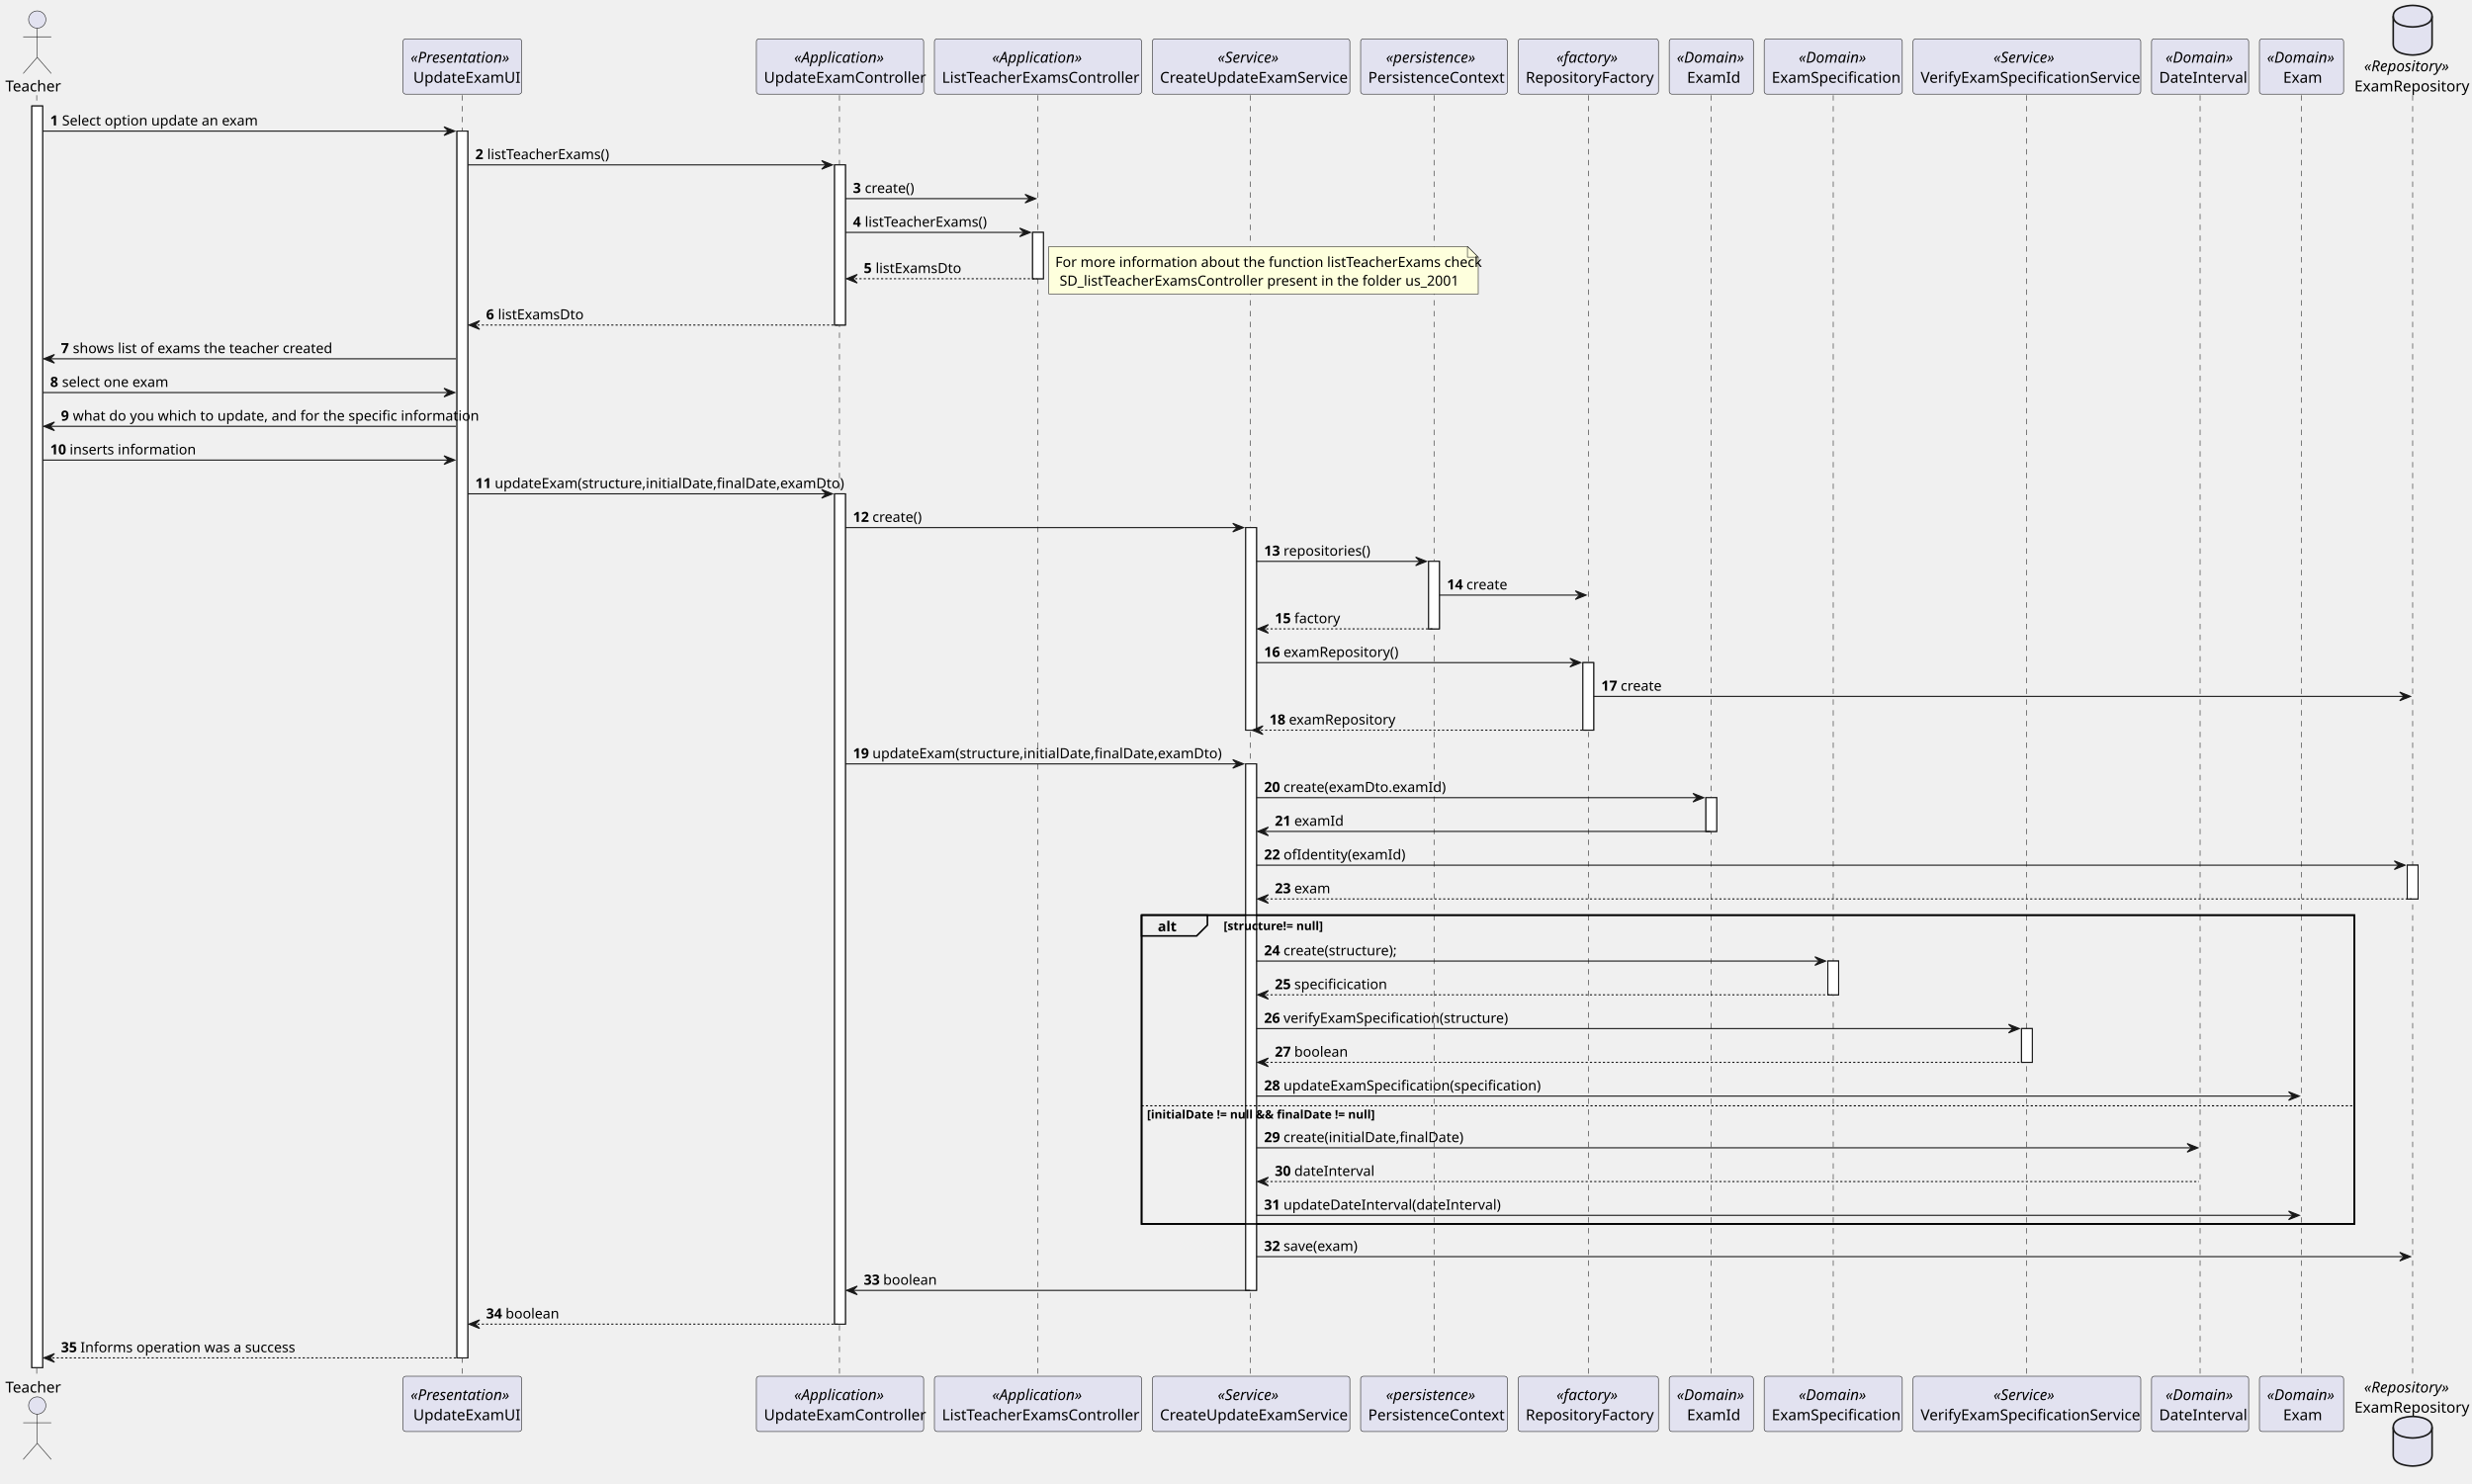
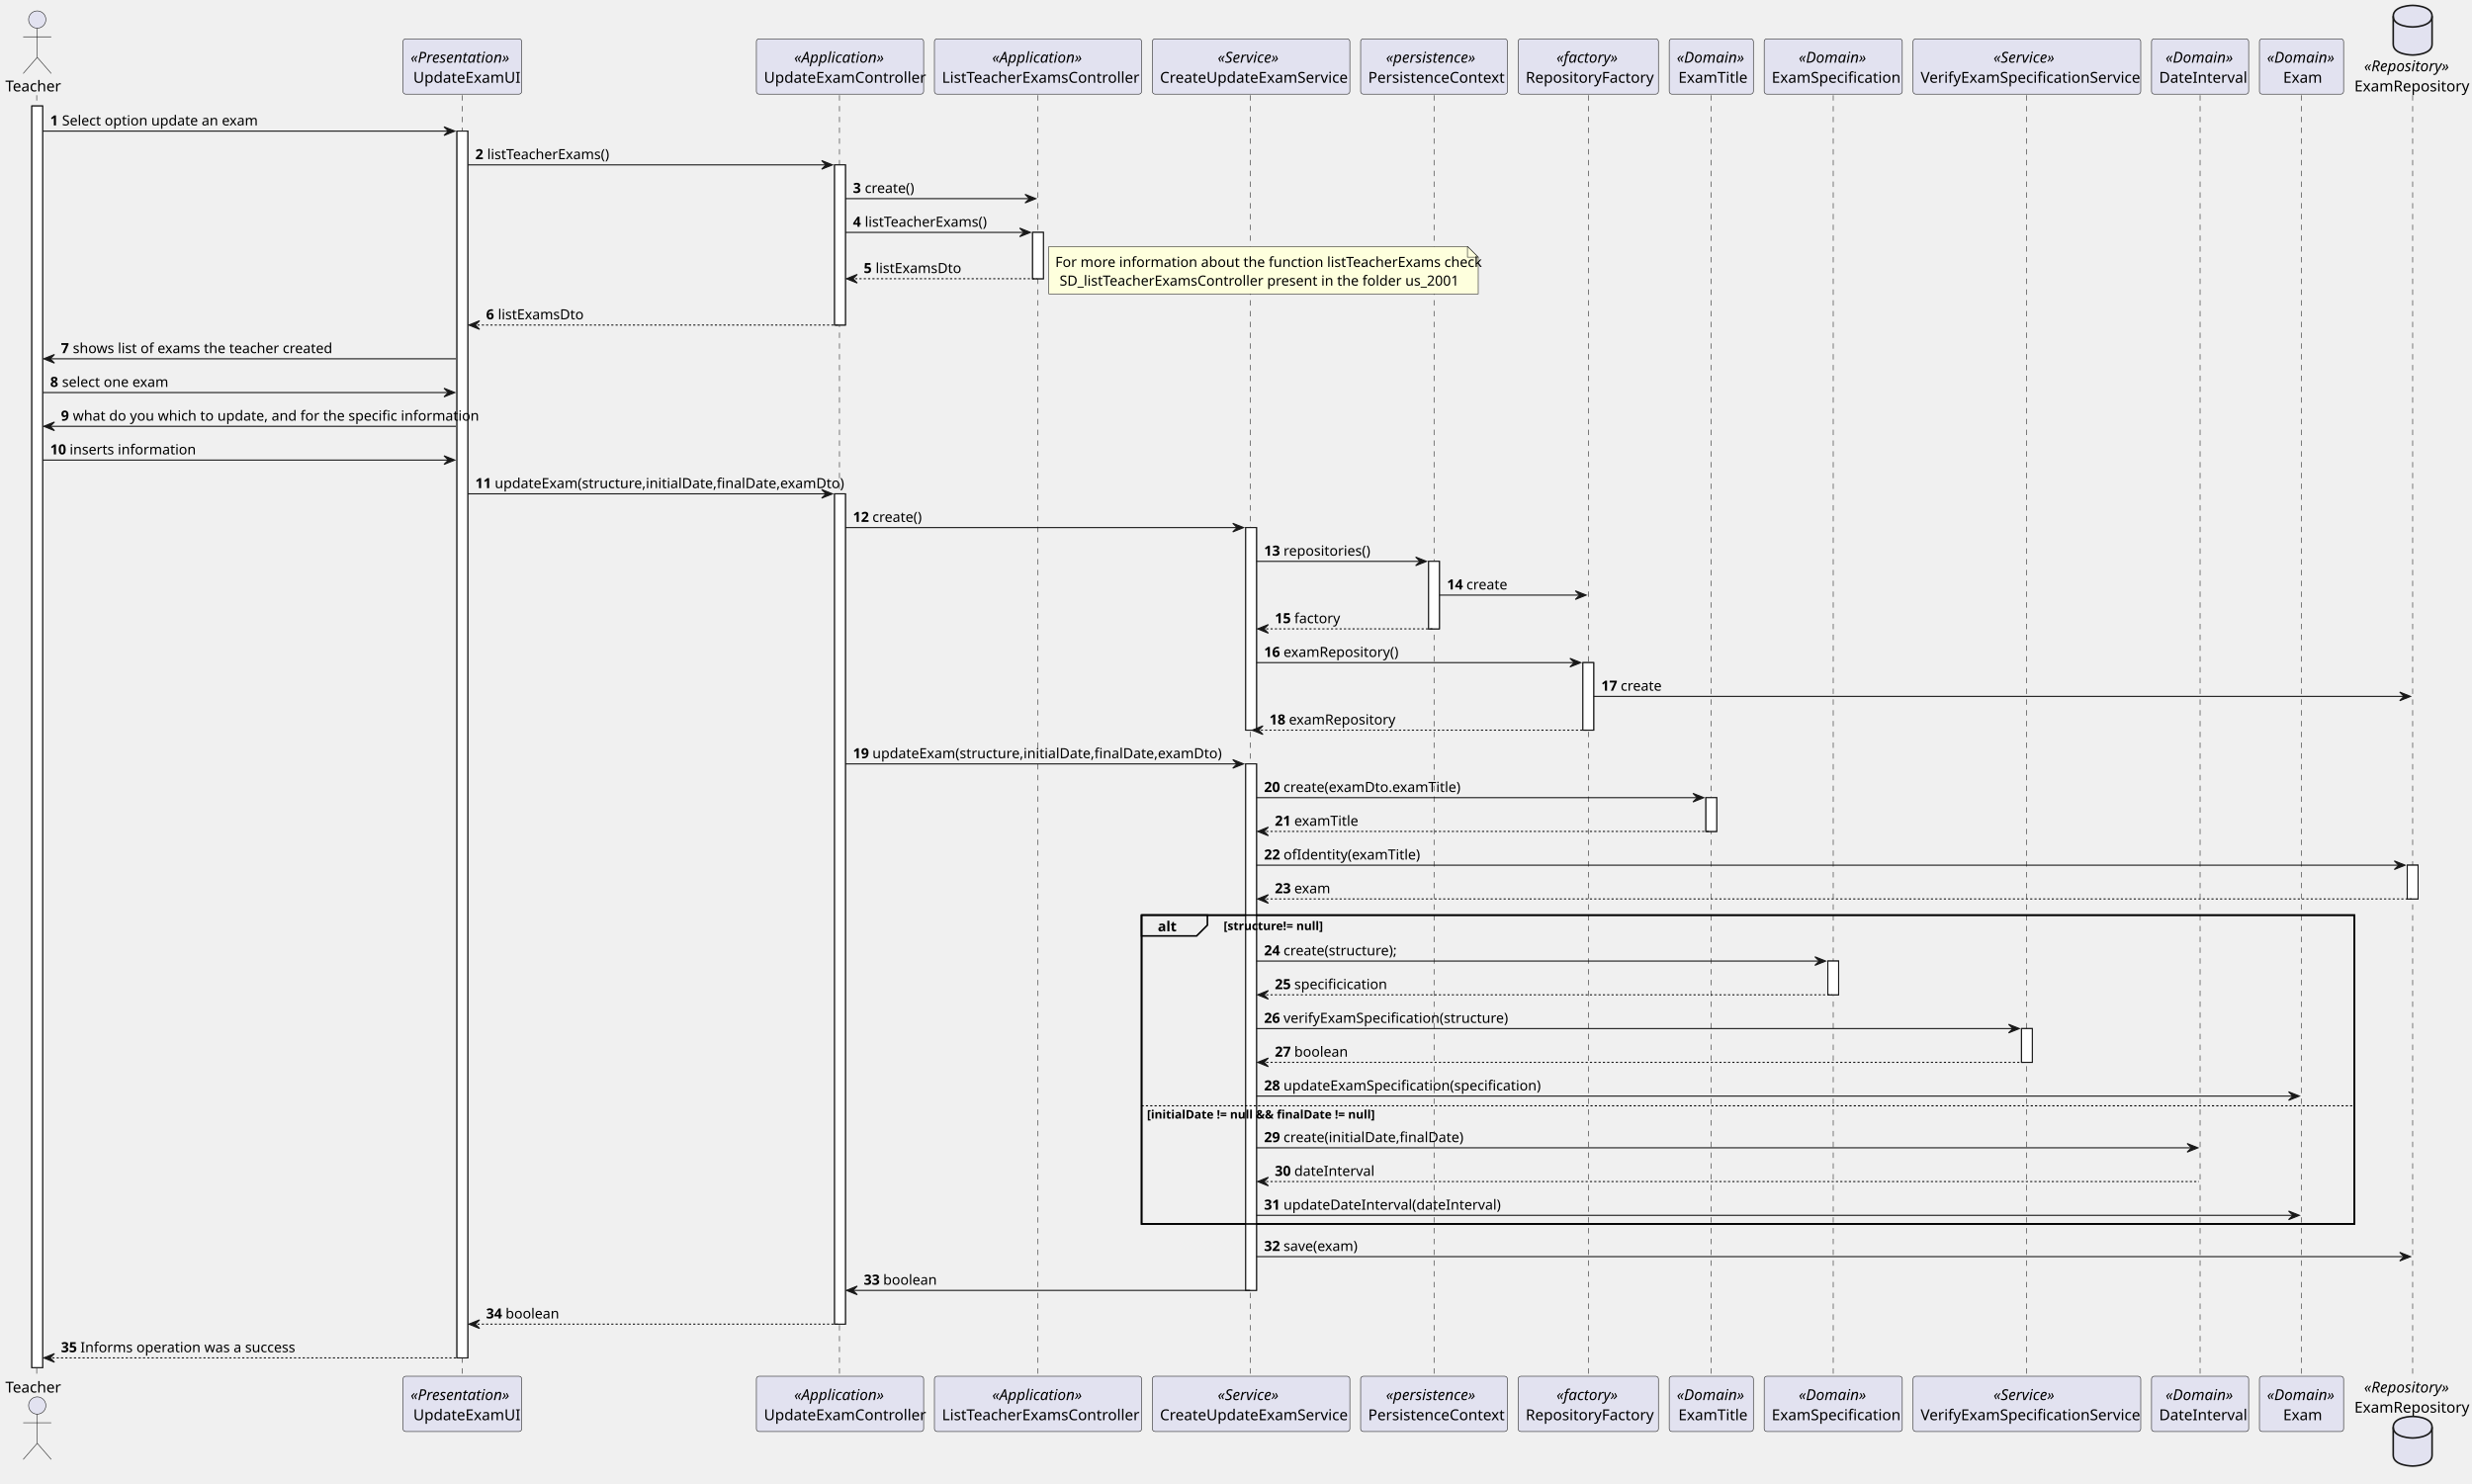
<svg xmlns="http://www.w3.org/2000/svg" contentStyleType="text/css" height="1375px" preserveAspectRatio="none" style="width:2291px;height:1375px;background:#FFFFFF;" version="1.1" viewBox="0 0 2291 1375" width="2291px" zoomAndPan="magnify">
  <defs />
  <g>
    <rect fill="#FFFFFF" height="1169.398" style="stroke:#181818;stroke-width:1.0;" width="10" x="29.5" y="98.242" />
    <rect fill="#FFFFFF" height="1137.107" style="stroke:#181818;stroke-width:1.0;" width="10" x="423.5" y="121.533" />
    <rect fill="#FFFFFF" height="148.455" style="stroke:#181818;stroke-width:1.0;" width="10" x="773.5" y="152.824" />
    <rect fill="#FFFFFF" height="769.615" style="stroke:#181818;stroke-width:1.0;" width="10" x="773.5" y="457.734" />
    <rect fill="#FFFFFF" height="42.937" style="stroke:#181818;stroke-width:1.0;" width="10" x="957" y="215.406" />
    <rect fill="#FFFFFF" height="187.746" style="stroke:#181818;stroke-width:1.0;" width="10" x="1154.5" y="489.025" />
    <rect fill="#FFFFFF" height="487.996" style="stroke:#181818;stroke-width:1.0;" width="10" x="1154.5" y="708.062" />
    <rect fill="#FFFFFF" height="62.582" style="stroke:#181818;stroke-width:1.0;" width="10" x="1324" y="520.316" />
    <rect fill="#FFFFFF" height="62.582" style="stroke:#181818;stroke-width:1.0;" width="10" x="1467" y="614.189" />
    <rect fill="#FFFFFF" height="31.291" style="stroke:#181818;stroke-width:1.0;" width="10" x="1581" y="739.354" />
    <rect fill="#FFFFFF" height="31.291" style="stroke:#181818;stroke-width:1.0;" width="10" x="1694" y="890.809" />
    <rect fill="#FFFFFF" height="31.291" style="stroke:#181818;stroke-width:1.0;" width="10" x="1873.5" y="953.391" />
    <rect fill="#FFFFFF" height="31.291" style="stroke:#181818;stroke-width:1.0;" width="10" x="2231" y="801.936" />
    <rect fill="none" height="286.25" style="stroke:#000000;stroke-width:1.5;" width="1124" x="1058" y="848.227" />
    <line style="stroke:#181818;stroke-width:0.5;stroke-dasharray:5.0,5.0;" x1="34" x2="34" y1="88.242" y2="1276.641" />
    <line style="stroke:#181818;stroke-width:0.5;stroke-dasharray:5.0,5.0;" x1="428.5" x2="428.5" y1="88.242" y2="1276.641" />
    <line style="stroke:#181818;stroke-width:0.5;stroke-dasharray:5.0,5.0;" x1="778" x2="778" y1="88.242" y2="1276.641" />
    <line style="stroke:#181818;stroke-width:0.5;stroke-dasharray:5.0,5.0;" x1="962" x2="962" y1="88.242" y2="1276.641" />
    <line style="stroke:#181818;stroke-width:0.5;stroke-dasharray:5.0,5.0;" x1="1159" x2="1159" y1="88.242" y2="1276.641" />
    <line style="stroke:#181818;stroke-width:0.5;stroke-dasharray:5.0,5.0;" x1="1329" x2="1329" y1="88.242" y2="1276.641" />
    <line style="stroke:#181818;stroke-width:0.5;stroke-dasharray:5.0,5.0;" x1="1472" x2="1472" y1="88.242" y2="1276.641" />
    <line style="stroke:#181818;stroke-width:0.5;stroke-dasharray:5.0,5.0;" x1="1586" x2="1586" y1="88.242" y2="1276.641" />
    <line style="stroke:#181818;stroke-width:0.5;stroke-dasharray:5.0,5.0;" x1="1699" x2="1699" y1="88.242" y2="1276.641" />
    <line style="stroke:#181818;stroke-width:0.5;stroke-dasharray:5.0,5.0;" x1="1878" x2="1878" y1="88.242" y2="1276.641" />
    <line style="stroke:#181818;stroke-width:0.5;stroke-dasharray:5.0,5.0;" x1="2039" x2="2039" y1="88.242" y2="1276.641" />
    <line style="stroke:#181818;stroke-width:0.5;stroke-dasharray:5.0,5.0;" x1="2133" x2="2133" y1="88.242" y2="1276.641" />
    <line style="stroke:#181818;stroke-width:0.5;stroke-dasharray:5.0,5.0;" x1="2236" x2="2236" y1="88.242" y2="1276.641" />
    <text fill="#000000" font-family="sans-serif" font-size="14" lengthAdjust="spacing" textLength="53" x="5" y="84.728">Teacher</text>
    <ellipse cx="34.5" cy="18.121" fill="#E2E2F0" rx="8" ry="8" style="stroke:#181818;stroke-width:0.5;" />
    <path d="M34.5,26.121 L34.5,53.121 M21.5,34.121 L47.5,34.121 M34.5,53.121 L21.5,68.121 M34.5,53.121 L47.5,68.121 " fill="none" style="stroke:#181818;stroke-width:0.5;" />
    <text fill="#000000" font-family="sans-serif" font-size="14" lengthAdjust="spacing" textLength="53" x="5" y="1290.748">Teacher</text>
    <ellipse cx="34.5" cy="1302.762" fill="#E2E2F0" rx="8" ry="8" style="stroke:#181818;stroke-width:0.5;" />
    <path d="M34.5,1310.762 L34.5,1337.762 M21.5,1318.762 L47.5,1318.762 M34.5,1337.762 L21.5,1352.762 M34.5,1337.762 L47.5,1352.762 " fill="none" style="stroke:#181818;stroke-width:0.5;" />
    <rect fill="#E2E2F0" height="51.242" rx="2.5" ry="2.5" style="stroke:#181818;stroke-width:0.5;" width="110" x="373.5" y="36" />
    <text fill="#000000" font-family="sans-serif" font-size="14" font-style="italic" lengthAdjust="spacing" textLength="96" x="380.5" y="58.107">«Presentation»</text>
    <text fill="#000000" font-family="sans-serif" font-size="14" lengthAdjust="spacing" textLength="91" x="383" y="76.728">UpdateExamUI</text>
    <rect fill="#E2E2F0" height="51.242" rx="2.5" ry="2.5" style="stroke:#181818;stroke-width:0.5;" width="110" x="373.5" y="1275.641" />
    <text fill="#000000" font-family="sans-serif" font-size="14" font-style="italic" lengthAdjust="spacing" textLength="96" x="380.5" y="1297.748">«Presentation»</text>
    <text fill="#000000" font-family="sans-serif" font-size="14" lengthAdjust="spacing" textLength="91" x="383" y="1316.369">UpdateExamUI</text>
    <rect fill="#E2E2F0" height="51.242" rx="2.5" ry="2.5" style="stroke:#181818;stroke-width:0.5;" width="155" x="701" y="36" />
    <text fill="#000000" font-family="sans-serif" font-size="14" font-style="italic" lengthAdjust="spacing" textLength="85" x="736" y="58.107">«Application»</text>
    <text fill="#000000" font-family="sans-serif" font-size="14" lengthAdjust="spacing" textLength="141" x="708" y="76.728">UpdateExamController</text>
    <rect fill="#E2E2F0" height="51.242" rx="2.5" ry="2.5" style="stroke:#181818;stroke-width:0.5;" width="155" x="701" y="1275.641" />
    <text fill="#000000" font-family="sans-serif" font-size="14" font-style="italic" lengthAdjust="spacing" textLength="85" x="736" y="1297.748">«Application»</text>
    <text fill="#000000" font-family="sans-serif" font-size="14" lengthAdjust="spacing" textLength="141" x="708" y="1316.369">UpdateExamController</text>
    <rect fill="#E2E2F0" height="51.242" rx="2.5" ry="2.5" style="stroke:#181818;stroke-width:0.5;" width="192" x="866" y="36" />
    <text fill="#000000" font-family="sans-serif" font-size="14" font-style="italic" lengthAdjust="spacing" textLength="85" x="919.5" y="58.107">«Application»</text>
    <text fill="#000000" font-family="sans-serif" font-size="14" lengthAdjust="spacing" textLength="178" x="873" y="76.728">ListTeacherExamsController</text>
    <rect fill="#E2E2F0" height="51.242" rx="2.5" ry="2.5" style="stroke:#181818;stroke-width:0.5;" width="192" x="866" y="1275.641" />
    <text fill="#000000" font-family="sans-serif" font-size="14" font-style="italic" lengthAdjust="spacing" textLength="85" x="919.5" y="1297.748">«Application»</text>
    <text fill="#000000" font-family="sans-serif" font-size="14" lengthAdjust="spacing" textLength="178" x="873" y="1316.369">ListTeacherExamsController</text>
    <rect fill="#E2E2F0" height="51.242" rx="2.5" ry="2.5" style="stroke:#181818;stroke-width:0.5;" width="183" x="1068" y="36" />
    <text fill="#000000" font-family="sans-serif" font-size="14" font-style="italic" lengthAdjust="spacing" textLength="62" x="1128.5" y="58.107">«Service»</text>
    <text fill="#000000" font-family="sans-serif" font-size="14" lengthAdjust="spacing" textLength="169" x="1075" y="76.728">CreateUpdateExamService</text>
    <rect fill="#E2E2F0" height="51.242" rx="2.5" ry="2.5" style="stroke:#181818;stroke-width:0.5;" width="183" x="1068" y="1275.641" />
    <text fill="#000000" font-family="sans-serif" font-size="14" font-style="italic" lengthAdjust="spacing" textLength="62" x="1128.5" y="1297.748">«Service»</text>
    <text fill="#000000" font-family="sans-serif" font-size="14" lengthAdjust="spacing" textLength="169" x="1075" y="1316.369">CreateUpdateExamService</text>
    <rect fill="#E2E2F0" height="51.242" rx="2.5" ry="2.5" style="stroke:#181818;stroke-width:0.5;" width="136" x="1261" y="36" />
    <text fill="#000000" font-family="sans-serif" font-size="14" font-style="italic" lengthAdjust="spacing" textLength="89" x="1284.5" y="58.107">«persistence»</text>
    <text fill="#000000" font-family="sans-serif" font-size="14" lengthAdjust="spacing" textLength="122" x="1268" y="76.728">PersistenceContext</text>
    <rect fill="#E2E2F0" height="51.242" rx="2.5" ry="2.5" style="stroke:#181818;stroke-width:0.5;" width="136" x="1261" y="1275.641" />
    <text fill="#000000" font-family="sans-serif" font-size="14" font-style="italic" lengthAdjust="spacing" textLength="89" x="1284.5" y="1297.748">«persistence»</text>
    <text fill="#000000" font-family="sans-serif" font-size="14" lengthAdjust="spacing" textLength="122" x="1268" y="1316.369">PersistenceContext</text>
    <rect fill="#E2E2F0" height="51.242" rx="2.5" ry="2.5" style="stroke:#181818;stroke-width:0.5;" width="130" x="1407" y="36" />
    <text fill="#000000" font-family="sans-serif" font-size="14" font-style="italic" lengthAdjust="spacing" textLength="59" x="1442.5" y="58.107">«factory»</text>
    <text fill="#000000" font-family="sans-serif" font-size="14" lengthAdjust="spacing" textLength="116" x="1414" y="76.728">RepositoryFactory</text>
    <rect fill="#E2E2F0" height="51.242" rx="2.5" ry="2.5" style="stroke:#181818;stroke-width:0.5;" width="130" x="1407" y="1275.641" />
    <text fill="#000000" font-family="sans-serif" font-size="14" font-style="italic" lengthAdjust="spacing" textLength="59" x="1442.5" y="1297.748">«factory»</text>
    <text fill="#000000" font-family="sans-serif" font-size="14" lengthAdjust="spacing" textLength="116" x="1414" y="1316.369">RepositoryFactory</text>
    <rect fill="#E2E2F0" height="51.242" rx="2.5" ry="2.5" style="stroke:#181818;stroke-width:0.5;" width="78" x="1547" y="36" />
    <text fill="#000000" font-family="sans-serif" font-size="14" font-style="italic" lengthAdjust="spacing" textLength="64" x="1554" y="58.107">«Domain»</text>
-     <text fill="#000000" font-family="sans-serif" font-size="14" lengthAdjust="spacing" textLength="45" x="1563.5" y="76.728">ExamId</text>
+     <text fill="#000000" font-family="sans-serif" font-size="14" lengthAdjust="spacing" textLength="61" x="1555.5" y="76.728">ExamTitle</text>
    <rect fill="#E2E2F0" height="51.242" rx="2.5" ry="2.5" style="stroke:#181818;stroke-width:0.5;" width="78" x="1547" y="1275.641" />
    <text fill="#000000" font-family="sans-serif" font-size="14" font-style="italic" lengthAdjust="spacing" textLength="64" x="1554" y="1297.748">«Domain»</text>
-     <text fill="#000000" font-family="sans-serif" font-size="14" lengthAdjust="spacing" textLength="45" x="1563.5" y="1316.369">ExamId</text>
+     <text fill="#000000" font-family="sans-serif" font-size="14" lengthAdjust="spacing" textLength="61" x="1555.5" y="1316.369">ExamTitle</text>
    <rect fill="#E2E2F0" height="51.242" rx="2.5" ry="2.5" style="stroke:#181818;stroke-width:0.5;" width="128" x="1635" y="36" />
    <text fill="#000000" font-family="sans-serif" font-size="14" font-style="italic" lengthAdjust="spacing" textLength="64" x="1667" y="58.107">«Domain»</text>
    <text fill="#000000" font-family="sans-serif" font-size="14" lengthAdjust="spacing" textLength="114" x="1642" y="76.728">ExamSpecification</text>
    <rect fill="#E2E2F0" height="51.242" rx="2.5" ry="2.5" style="stroke:#181818;stroke-width:0.5;" width="128" x="1635" y="1275.641" />
    <text fill="#000000" font-family="sans-serif" font-size="14" font-style="italic" lengthAdjust="spacing" textLength="64" x="1667" y="1297.748">«Domain»</text>
    <text fill="#000000" font-family="sans-serif" font-size="14" lengthAdjust="spacing" textLength="114" x="1642" y="1316.369">ExamSpecification</text>
    <rect fill="#E2E2F0" height="51.242" rx="2.5" ry="2.5" style="stroke:#181818;stroke-width:0.5;" width="211" x="1773" y="36" />
    <text fill="#000000" font-family="sans-serif" font-size="14" font-style="italic" lengthAdjust="spacing" textLength="62" x="1847.5" y="58.107">«Service»</text>
    <text fill="#000000" font-family="sans-serif" font-size="14" lengthAdjust="spacing" textLength="197" x="1780" y="76.728">VerifyExamSpecificationService</text>
    <rect fill="#E2E2F0" height="51.242" rx="2.5" ry="2.5" style="stroke:#181818;stroke-width:0.5;" width="211" x="1773" y="1275.641" />
    <text fill="#000000" font-family="sans-serif" font-size="14" font-style="italic" lengthAdjust="spacing" textLength="62" x="1847.5" y="1297.748">«Service»</text>
    <text fill="#000000" font-family="sans-serif" font-size="14" lengthAdjust="spacing" textLength="197" x="1780" y="1316.369">VerifyExamSpecificationService</text>
    <rect fill="#E2E2F0" height="51.242" rx="2.5" ry="2.5" style="stroke:#181818;stroke-width:0.5;" width="90" x="1994" y="36" />
    <text fill="#000000" font-family="sans-serif" font-size="14" font-style="italic" lengthAdjust="spacing" textLength="64" x="2007" y="58.107">«Domain»</text>
    <text fill="#000000" font-family="sans-serif" font-size="14" lengthAdjust="spacing" textLength="76" x="2001" y="76.728">DateInterval</text>
    <rect fill="#E2E2F0" height="51.242" rx="2.5" ry="2.5" style="stroke:#181818;stroke-width:0.5;" width="90" x="1994" y="1275.641" />
    <text fill="#000000" font-family="sans-serif" font-size="14" font-style="italic" lengthAdjust="spacing" textLength="64" x="2007" y="1297.748">«Domain»</text>
    <text fill="#000000" font-family="sans-serif" font-size="14" lengthAdjust="spacing" textLength="76" x="2001" y="1316.369">DateInterval</text>
    <rect fill="#E2E2F0" height="51.242" rx="2.5" ry="2.5" style="stroke:#181818;stroke-width:0.5;" width="78" x="2094" y="36" />
    <text fill="#000000" font-family="sans-serif" font-size="14" font-style="italic" lengthAdjust="spacing" textLength="64" x="2101" y="58.107">«Domain»</text>
    <text fill="#000000" font-family="sans-serif" font-size="14" lengthAdjust="spacing" textLength="34" x="2116" y="76.728">Exam</text>
    <rect fill="#E2E2F0" height="51.242" rx="2.5" ry="2.5" style="stroke:#181818;stroke-width:0.5;" width="78" x="2094" y="1275.641" />
    <text fill="#000000" font-family="sans-serif" font-size="14" font-style="italic" lengthAdjust="spacing" textLength="64" x="2101" y="1297.748">«Domain»</text>
    <text fill="#000000" font-family="sans-serif" font-size="14" lengthAdjust="spacing" textLength="34" x="2116" y="1316.369">Exam</text>
    <text fill="#000000" font-family="sans-serif" font-size="14" font-style="italic" lengthAdjust="spacing" textLength="84" x="2191" y="66.107">«Repository»</text>
    <text fill="#000000" font-family="sans-serif" font-size="14" lengthAdjust="spacing" textLength="102" x="2182" y="84.728">ExamRepository</text>
    <path d="M2218,15 C2218,5 2236,5 2236,5 C2236,5 2254,5 2254,15 L2254,41 C2254,51 2236,51 2236,51 C2236,51 2218,51 2218,41 L2218,15 " fill="#E2E2F0" style="stroke:#181818;stroke-width:1.5;" />
    <path d="M2218,15 C2218,25 2236,25 2236,25 C2236,25 2254,25 2254,15 " fill="none" style="stroke:#181818;stroke-width:1.5;" />
    <text fill="#000000" font-family="sans-serif" font-size="14" font-style="italic" lengthAdjust="spacing" textLength="84" x="2191" y="1290.748">«Repository»</text>
    <text fill="#000000" font-family="sans-serif" font-size="14" lengthAdjust="spacing" textLength="102" x="2182" y="1309.369">ExamRepository</text>
    <path d="M2218,1322.883 C2218,1312.883 2236,1312.883 2236,1312.883 C2236,1312.883 2254,1312.883 2254,1322.883 L2254,1348.883 C2254,1358.883 2236,1358.883 2236,1358.883 C2236,1358.883 2218,1358.883 2218,1348.883 L2218,1322.883 " fill="#E2E2F0" style="stroke:#181818;stroke-width:1.5;" />
    <path d="M2218,1322.883 C2218,1332.883 2236,1332.883 2236,1332.883 C2236,1332.883 2254,1332.883 2254,1322.883 " fill="none" style="stroke:#181818;stroke-width:1.5;" />
    <rect fill="#FFFFFF" height="1169.398" style="stroke:#181818;stroke-width:1.0;" width="10" x="29.5" y="98.242" />
    <rect fill="#FFFFFF" height="1137.107" style="stroke:#181818;stroke-width:1.0;" width="10" x="423.5" y="121.533" />
    <rect fill="#FFFFFF" height="148.455" style="stroke:#181818;stroke-width:1.0;" width="10" x="773.5" y="152.824" />
    <rect fill="#FFFFFF" height="769.615" style="stroke:#181818;stroke-width:1.0;" width="10" x="773.5" y="457.734" />
    <rect fill="#FFFFFF" height="42.937" style="stroke:#181818;stroke-width:1.0;" width="10" x="957" y="215.406" />
    <rect fill="#FFFFFF" height="187.746" style="stroke:#181818;stroke-width:1.0;" width="10" x="1154.5" y="489.025" />
    <rect fill="#FFFFFF" height="487.996" style="stroke:#181818;stroke-width:1.0;" width="10" x="1154.5" y="708.062" />
    <rect fill="#FFFFFF" height="62.582" style="stroke:#181818;stroke-width:1.0;" width="10" x="1324" y="520.316" />
    <rect fill="#FFFFFF" height="62.582" style="stroke:#181818;stroke-width:1.0;" width="10" x="1467" y="614.189" />
    <rect fill="#FFFFFF" height="31.291" style="stroke:#181818;stroke-width:1.0;" width="10" x="1581" y="739.354" />
    <rect fill="#FFFFFF" height="31.291" style="stroke:#181818;stroke-width:1.0;" width="10" x="1694" y="890.809" />
    <rect fill="#FFFFFF" height="31.291" style="stroke:#181818;stroke-width:1.0;" width="10" x="1873.5" y="953.391" />
    <rect fill="#FFFFFF" height="31.291" style="stroke:#181818;stroke-width:1.0;" width="10" x="2231" y="801.936" />
    <polygon fill="#181818" points="411.5,117.533,421.5,121.533,411.5,125.533,415.5,121.533" style="stroke:#181818;stroke-width:1.0;" />
    <line style="stroke:#181818;stroke-width:1.0;" x1="39.5" x2="417.5" y1="121.533" y2="121.533" />
    <text fill="#000000" font-family="sans-serif" font-size="13" font-weight="bold" lengthAdjust="spacing" textLength="7" x="46.5" y="116.27">1</text>
    <text fill="#000000" font-family="sans-serif" font-size="13" lengthAdjust="spacing" textLength="173" x="57.5" y="116.27">Select option update an exam</text>
    <polygon fill="#181818" points="761.5,148.824,771.5,152.824,761.5,156.824,765.5,152.824" style="stroke:#181818;stroke-width:1.0;" />
    <line style="stroke:#181818;stroke-width:1.0;" x1="433.5" x2="767.5" y1="152.824" y2="152.824" />
    <text fill="#000000" font-family="sans-serif" font-size="13" font-weight="bold" lengthAdjust="spacing" textLength="7" x="440.5" y="147.561">2</text>
    <text fill="#000000" font-family="sans-serif" font-size="13" lengthAdjust="spacing" textLength="112" x="451.5" y="147.561">listTeacherExams()</text>
    <polygon fill="#181818" points="950,180.115,960,184.115,950,188.115,954,184.115" style="stroke:#181818;stroke-width:1.0;" />
    <line style="stroke:#181818;stroke-width:1.0;" x1="783.5" x2="956" y1="184.115" y2="184.115" />
    <text fill="#000000" font-family="sans-serif" font-size="13" font-weight="bold" lengthAdjust="spacing" textLength="7" x="790.5" y="178.852">3</text>
    <text fill="#000000" font-family="sans-serif" font-size="13" lengthAdjust="spacing" textLength="44" x="801.5" y="178.852">create()</text>
    <polygon fill="#181818" points="945,211.406,955,215.406,945,219.406,949,215.406" style="stroke:#181818;stroke-width:1.0;" />
    <line style="stroke:#181818;stroke-width:1.0;" x1="783.5" x2="951" y1="215.406" y2="215.406" />
    <text fill="#000000" font-family="sans-serif" font-size="13" font-weight="bold" lengthAdjust="spacing" textLength="7" x="790.5" y="210.144">4</text>
    <text fill="#000000" font-family="sans-serif" font-size="13" lengthAdjust="spacing" textLength="112" x="801.5" y="210.144">listTeacherExams()</text>
    <polygon fill="#181818" points="794.5,254.343,784.5,258.343,794.5,262.343,790.5,258.343" style="stroke:#181818;stroke-width:1.0;" />
    <line style="stroke:#181818;stroke-width:1.0;stroke-dasharray:2.0,2.0;" x1="788.5" x2="961" y1="258.343" y2="258.343" />
    <text fill="#000000" font-family="sans-serif" font-size="13" font-weight="bold" lengthAdjust="spacing" textLength="7" x="800.5" y="253.08">5</text>
    <text fill="#000000" font-family="sans-serif" font-size="13" lengthAdjust="spacing" textLength="78" x="811.5" y="253.08">listExamsDto</text>
    <path d="M972,228.406 L972,272.406 L1370,272.406 L1370,238.406 L1360,228.406 L972,228.406 " fill="#FEFFDD" style="stroke:#181818;stroke-width:0.5;" />
    <path d="M1360,228.406 L1360,238.406 L1370,238.406 L1360,228.406 " fill="#FEFFDD" style="stroke:#181818;stroke-width:0.5;" />
    <text fill="#000000" font-family="sans-serif" font-size="13" lengthAdjust="spacing" textLength="373" x="978" y="247.435">For more information about the function listTeacherExams check</text>
    <text fill="#000000" font-family="sans-serif" font-size="13" lengthAdjust="spacing" textLength="355" x="982" y="264.726">SD_listTeacherExamsController present in the folder us_2001</text>
    <polygon fill="#181818" points="444.5,297.279,434.5,301.279,444.5,305.279,440.5,301.279" style="stroke:#181818;stroke-width:1.0;" />
    <line style="stroke:#181818;stroke-width:1.0;stroke-dasharray:2.0,2.0;" x1="438.5" x2="777.5" y1="301.279" y2="301.279" />
    <text fill="#000000" font-family="sans-serif" font-size="13" font-weight="bold" lengthAdjust="spacing" textLength="7" x="450.5" y="296.017">6</text>
    <text fill="#000000" font-family="sans-serif" font-size="13" lengthAdjust="spacing" textLength="78" x="461.5" y="296.017">listExamsDto</text>
    <polygon fill="#181818" points="50.5,328.57,40.5,332.57,50.5,336.57,46.5,332.57" style="stroke:#181818;stroke-width:1.0;" />
    <line style="stroke:#181818;stroke-width:1.0;" x1="44.5" x2="422.5" y1="332.57" y2="332.57" />
    <text fill="#000000" font-family="sans-serif" font-size="13" font-weight="bold" lengthAdjust="spacing" textLength="7" x="56.5" y="327.308">7</text>
    <text fill="#000000" font-family="sans-serif" font-size="13" lengthAdjust="spacing" textLength="231" x="67.5" y="327.308">shows list of exams the teacher created</text>
    <polygon fill="#181818" points="411.5,359.861,421.5,363.861,411.5,367.861,415.5,363.861" style="stroke:#181818;stroke-width:1.0;" />
    <line style="stroke:#181818;stroke-width:1.0;" x1="39.5" x2="417.5" y1="363.861" y2="363.861" />
    <text fill="#000000" font-family="sans-serif" font-size="13" font-weight="bold" lengthAdjust="spacing" textLength="7" x="46.5" y="358.599">8</text>
    <text fill="#000000" font-family="sans-serif" font-size="13" lengthAdjust="spacing" textLength="96" x="57.5" y="358.599">select one exam</text>
    <polygon fill="#181818" points="50.5,391.152,40.5,395.152,50.5,399.152,46.5,395.152" style="stroke:#181818;stroke-width:1.0;" />
    <line style="stroke:#181818;stroke-width:1.0;" x1="44.5" x2="422.5" y1="395.152" y2="395.152" />
    <text fill="#000000" font-family="sans-serif" font-size="13" font-weight="bold" lengthAdjust="spacing" textLength="7" x="56.5" y="389.89">9</text>
    <text fill="#000000" font-family="sans-serif" font-size="13" lengthAdjust="spacing" textLength="349" x="67.5" y="389.89">what do you which to update, and for the specific information</text>
    <polygon fill="#181818" points="411.5,422.443,421.5,426.443,411.5,430.443,415.5,426.443" style="stroke:#181818;stroke-width:1.0;" />
    <line style="stroke:#181818;stroke-width:1.0;" x1="39.5" x2="417.5" y1="426.443" y2="426.443" />
    <text fill="#000000" font-family="sans-serif" font-size="13" font-weight="bold" lengthAdjust="spacing" textLength="14" x="46.5" y="421.181">10</text>
    <text fill="#000000" font-family="sans-serif" font-size="13" lengthAdjust="spacing" textLength="106" x="64.5" y="421.181">inserts information</text>
    <polygon fill="#181818" points="761.5,453.734,771.5,457.734,761.5,461.734,765.5,457.734" style="stroke:#181818;stroke-width:1.0;" />
    <line style="stroke:#181818;stroke-width:1.0;" x1="433.5" x2="767.5" y1="457.734" y2="457.734" />
    <text fill="#000000" font-family="sans-serif" font-size="13" font-weight="bold" lengthAdjust="spacing" textLength="14" x="440.5" y="452.472">11</text>
    <text fill="#000000" font-family="sans-serif" font-size="13" lengthAdjust="spacing" textLength="303" x="458.5" y="452.472">updateExam(structure,initialDate,finalDate,examDto)</text>
    <polygon fill="#181818" points="1142.5,485.025,1152.5,489.025,1142.5,493.025,1146.5,489.025" style="stroke:#181818;stroke-width:1.0;" />
    <line style="stroke:#181818;stroke-width:1.0;" x1="783.5" x2="1148.5" y1="489.025" y2="489.025" />
    <text fill="#000000" font-family="sans-serif" font-size="13" font-weight="bold" lengthAdjust="spacing" textLength="14" x="790.5" y="483.763">12</text>
    <text fill="#000000" font-family="sans-serif" font-size="13" lengthAdjust="spacing" textLength="44" x="808.5" y="483.763">create()</text>
    <polygon fill="#181818" points="1312,516.316,1322,520.316,1312,524.316,1316,520.316" style="stroke:#181818;stroke-width:1.0;" />
    <line style="stroke:#181818;stroke-width:1.0;" x1="1164.5" x2="1318" y1="520.316" y2="520.316" />
    <text fill="#000000" font-family="sans-serif" font-size="13" font-weight="bold" lengthAdjust="spacing" textLength="14" x="1171.5" y="515.054">13</text>
    <text fill="#000000" font-family="sans-serif" font-size="13" lengthAdjust="spacing" textLength="75" x="1189.5" y="515.054">repositories()</text>
    <polygon fill="#181818" points="1460,547.607,1470,551.607,1460,555.607,1464,551.607" style="stroke:#181818;stroke-width:1.0;" />
    <line style="stroke:#181818;stroke-width:1.0;" x1="1334" x2="1466" y1="551.607" y2="551.607" />
    <text fill="#000000" font-family="sans-serif" font-size="13" font-weight="bold" lengthAdjust="spacing" textLength="14" x="1341" y="546.345">14</text>
    <text fill="#000000" font-family="sans-serif" font-size="13" lengthAdjust="spacing" textLength="36" x="1359" y="546.345">create</text>
    <polygon fill="#181818" points="1175.5,578.898,1165.5,582.898,1175.5,586.898,1171.5,582.898" style="stroke:#181818;stroke-width:1.0;" />
    <line style="stroke:#181818;stroke-width:1.0;stroke-dasharray:2.0,2.0;" x1="1169.5" x2="1328" y1="582.898" y2="582.898" />
    <text fill="#000000" font-family="sans-serif" font-size="13" font-weight="bold" lengthAdjust="spacing" textLength="14" x="1181.5" y="577.636">15</text>
    <text fill="#000000" font-family="sans-serif" font-size="13" lengthAdjust="spacing" textLength="39" x="1199.5" y="577.636">factory</text>
    <polygon fill="#181818" points="1455,610.189,1465,614.189,1455,618.189,1459,614.189" style="stroke:#181818;stroke-width:1.0;" />
    <line style="stroke:#181818;stroke-width:1.0;" x1="1164.5" x2="1461" y1="614.189" y2="614.189" />
    <text fill="#000000" font-family="sans-serif" font-size="13" font-weight="bold" lengthAdjust="spacing" textLength="14" x="1171.5" y="608.927">16</text>
    <text fill="#000000" font-family="sans-serif" font-size="13" lengthAdjust="spacing" textLength="102" x="1189.5" y="608.927">examRepository()</text>
    <polygon fill="#181818" points="2224,641.481,2234,645.481,2224,649.481,2228,645.481" style="stroke:#181818;stroke-width:1.0;" />
    <line style="stroke:#181818;stroke-width:1.0;" x1="1477" x2="2230" y1="645.481" y2="645.481" />
    <text fill="#000000" font-family="sans-serif" font-size="13" font-weight="bold" lengthAdjust="spacing" textLength="14" x="1484" y="640.218">17</text>
    <text fill="#000000" font-family="sans-serif" font-size="13" lengthAdjust="spacing" textLength="36" x="1502" y="640.218">create</text>
    <polygon fill="#181818" points="1170.5,672.771,1160.5,676.771,1170.5,680.771,1166.5,676.771" style="stroke:#181818;stroke-width:1.0;" />
    <line style="stroke:#181818;stroke-width:1.0;stroke-dasharray:2.0,2.0;" x1="1164.5" x2="1471" y1="676.771" y2="676.771" />
    <text fill="#000000" font-family="sans-serif" font-size="13" font-weight="bold" lengthAdjust="spacing" textLength="14" x="1176.5" y="671.509">18</text>
    <text fill="#000000" font-family="sans-serif" font-size="13" lengthAdjust="spacing" textLength="94" x="1194.5" y="671.509">examRepository</text>
    <polygon fill="#181818" points="1142.5,704.062,1152.5,708.062,1142.5,712.062,1146.5,708.062" style="stroke:#181818;stroke-width:1.0;" />
    <line style="stroke:#181818;stroke-width:1.0;" x1="783.5" x2="1148.5" y1="708.062" y2="708.062" />
    <text fill="#000000" font-family="sans-serif" font-size="13" font-weight="bold" lengthAdjust="spacing" textLength="14" x="790.5" y="702.8">19</text>
    <text fill="#000000" font-family="sans-serif" font-size="13" lengthAdjust="spacing" textLength="303" x="808.5" y="702.8">updateExam(structure,initialDate,finalDate,examDto)</text>
    <polygon fill="#181818" points="1569,735.354,1579,739.354,1569,743.354,1573,739.354" style="stroke:#181818;stroke-width:1.0;" />
    <line style="stroke:#181818;stroke-width:1.0;" x1="1164.5" x2="1575" y1="739.354" y2="739.354" />
    <text fill="#000000" font-family="sans-serif" font-size="13" font-weight="bold" lengthAdjust="spacing" textLength="14" x="1171.5" y="734.091">20</text>
-     <text fill="#000000" font-family="sans-serif" font-size="13" lengthAdjust="spacing" textLength="142" x="1189.5" y="734.091">create(examDto.examId)</text>
+     <text fill="#000000" font-family="sans-serif" font-size="13" lengthAdjust="spacing" textLength="156" x="1189.5" y="734.091">create(examDto.examTitle)</text>
    <polygon fill="#181818" points="1175.5,766.644,1165.5,770.644,1175.5,774.644,1171.5,770.644" style="stroke:#181818;stroke-width:1.0;" />
-     <line style="stroke:#181818;stroke-width:1.0;" x1="1169.5" x2="1585" y1="770.644" y2="770.644" />
+     <line style="stroke:#181818;stroke-width:1.0;stroke-dasharray:2.0,2.0;" x1="1169.5" x2="1585" y1="770.644" y2="770.644" />
    <text fill="#000000" font-family="sans-serif" font-size="13" font-weight="bold" lengthAdjust="spacing" textLength="14" x="1181.5" y="765.382">21</text>
-     <text fill="#000000" font-family="sans-serif" font-size="13" lengthAdjust="spacing" textLength="42" x="1199.5" y="765.382">examId</text>
+     <text fill="#000000" font-family="sans-serif" font-size="13" lengthAdjust="spacing" textLength="56" x="1199.5" y="765.382">examTitle</text>
    <polygon fill="#181818" points="2219,797.936,2229,801.936,2219,805.936,2223,801.936" style="stroke:#181818;stroke-width:1.0;" />
    <line style="stroke:#181818;stroke-width:1.0;" x1="1164.5" x2="2225" y1="801.936" y2="801.936" />
    <text fill="#000000" font-family="sans-serif" font-size="13" font-weight="bold" lengthAdjust="spacing" textLength="14" x="1171.5" y="796.673">22</text>
-     <text fill="#000000" font-family="sans-serif" font-size="13" lengthAdjust="spacing" textLength="102" x="1189.5" y="796.673">ofIdentity(examId)</text>
+     <text fill="#000000" font-family="sans-serif" font-size="13" lengthAdjust="spacing" textLength="116" x="1189.5" y="796.673">ofIdentity(examTitle)</text>
    <polygon fill="#181818" points="1175.5,829.227,1165.5,833.227,1175.5,837.227,1171.5,833.227" style="stroke:#181818;stroke-width:1.0;" />
    <line style="stroke:#181818;stroke-width:1.0;stroke-dasharray:2.0,2.0;" x1="1169.5" x2="2235" y1="833.227" y2="833.227" />
    <text fill="#000000" font-family="sans-serif" font-size="13" font-weight="bold" lengthAdjust="spacing" textLength="14" x="1181.5" y="827.964">23</text>
    <text fill="#000000" font-family="sans-serif" font-size="13" lengthAdjust="spacing" textLength="32" x="1199.5" y="827.964">exam</text>
    <path d="M1058,848.227 L1119,848.227 L1119,857.518 L1109,867.518 L1058,867.518 L1058,848.227 " fill="#EEEEEE" style="stroke:#000000;stroke-width:1.5;" />
    <rect fill="none" height="286.25" style="stroke:#000000;stroke-width:1.5;" width="1124" x="1058" y="848.227" />
    <text fill="#000000" font-family="sans-serif" font-size="13" font-weight="bold" lengthAdjust="spacing" textLength="16" x="1073" y="863.255">alt</text>
    <text fill="#000000" font-family="sans-serif" font-size="11" font-weight="bold" lengthAdjust="spacing" textLength="92" x="1134" y="862.097">[structure!= null]</text>
    <polygon fill="#181818" points="1682,886.809,1692,890.809,1682,894.809,1686,890.809" style="stroke:#181818;stroke-width:1.0;" />
    <line style="stroke:#181818;stroke-width:1.0;" x1="1164.5" x2="1688" y1="890.809" y2="890.809" />
    <text fill="#000000" font-family="sans-serif" font-size="13" font-weight="bold" lengthAdjust="spacing" textLength="14" x="1171.5" y="885.546">24</text>
    <text fill="#000000" font-family="sans-serif" font-size="13" lengthAdjust="spacing" textLength="99" x="1189.5" y="885.546">create(structure);</text>
    <polygon fill="#181818" points="1175.5,918.1,1165.5,922.1,1175.5,926.1,1171.5,922.1" style="stroke:#181818;stroke-width:1.0;" />
    <line style="stroke:#181818;stroke-width:1.0;stroke-dasharray:2.0,2.0;" x1="1169.5" x2="1698" y1="922.1" y2="922.1" />
    <text fill="#000000" font-family="sans-serif" font-size="13" font-weight="bold" lengthAdjust="spacing" textLength="14" x="1181.5" y="916.837">25</text>
    <text fill="#000000" font-family="sans-serif" font-size="13" lengthAdjust="spacing" textLength="82" x="1199.5" y="916.837">specificication</text>
    <polygon fill="#181818" points="1861.5,949.391,1871.5,953.391,1861.5,957.391,1865.5,953.391" style="stroke:#181818;stroke-width:1.0;" />
    <line style="stroke:#181818;stroke-width:1.0;" x1="1164.5" x2="1867.5" y1="953.391" y2="953.391" />
    <text fill="#000000" font-family="sans-serif" font-size="13" font-weight="bold" lengthAdjust="spacing" textLength="14" x="1171.5" y="948.128">26</text>
    <text fill="#000000" font-family="sans-serif" font-size="13" lengthAdjust="spacing" textLength="196" x="1189.5" y="948.128">verifyExamSpecification(structure)</text>
    <polygon fill="#181818" points="1175.5,980.682,1165.5,984.682,1175.5,988.682,1171.5,984.682" style="stroke:#181818;stroke-width:1.0;" />
    <line style="stroke:#181818;stroke-width:1.0;stroke-dasharray:2.0,2.0;" x1="1169.5" x2="1877.5" y1="984.682" y2="984.682" />
    <text fill="#000000" font-family="sans-serif" font-size="13" font-weight="bold" lengthAdjust="spacing" textLength="14" x="1181.5" y="979.419">27</text>
    <text fill="#000000" font-family="sans-serif" font-size="13" lengthAdjust="spacing" textLength="45" x="1199.5" y="979.419">boolean</text>
    <polygon fill="#181818" points="2121,1011.973,2131,1015.973,2121,1019.973,2125,1015.973" style="stroke:#181818;stroke-width:1.0;" />
    <line style="stroke:#181818;stroke-width:1.0;" x1="1164.5" x2="2127" y1="1015.973" y2="1015.973" />
    <text fill="#000000" font-family="sans-serif" font-size="13" font-weight="bold" lengthAdjust="spacing" textLength="14" x="1171.5" y="1010.71">28</text>
    <text fill="#000000" font-family="sans-serif" font-size="13" lengthAdjust="spacing" textLength="227" x="1189.5" y="1010.71">updateExamSpecification(specification)</text>
    <line style="stroke:#000000;stroke-width:1.0;stroke-dasharray:2.0,2.0;" x1="1058" x2="2182" y1="1024.973" y2="1024.973" />
    <text fill="#000000" font-family="sans-serif" font-size="11" font-weight="bold" lengthAdjust="spacing" textLength="200" x="1063" y="1036.843">[initialDate != null &amp;&amp; finalDate != null]</text>
    <polygon fill="#181818" points="2027,1059.895,2037,1063.895,2027,1067.895,2031,1063.895" style="stroke:#181818;stroke-width:1.0;" />
    <line style="stroke:#181818;stroke-width:1.0;" x1="1164.5" x2="2033" y1="1063.895" y2="1063.895" />
    <text fill="#000000" font-family="sans-serif" font-size="13" font-weight="bold" lengthAdjust="spacing" textLength="14" x="1171.5" y="1058.632">29</text>
    <text fill="#000000" font-family="sans-serif" font-size="13" lengthAdjust="spacing" textLength="155" x="1189.5" y="1058.632">create(initialDate,finalDate)</text>
    <polygon fill="#181818" points="1175.5,1091.186,1165.5,1095.186,1175.5,1099.186,1171.5,1095.186" style="stroke:#181818;stroke-width:1.0;" />
    <line style="stroke:#181818;stroke-width:1.0;stroke-dasharray:2.0,2.0;" x1="1169.5" x2="2038" y1="1095.186" y2="1095.186" />
    <text fill="#000000" font-family="sans-serif" font-size="13" font-weight="bold" lengthAdjust="spacing" textLength="14" x="1181.5" y="1089.923">30</text>
    <text fill="#000000" font-family="sans-serif" font-size="13" lengthAdjust="spacing" textLength="65" x="1199.5" y="1089.923">dateInterval</text>
    <polygon fill="#181818" points="2121,1122.477,2131,1126.477,2121,1130.477,2125,1126.477" style="stroke:#181818;stroke-width:1.0;" />
    <line style="stroke:#181818;stroke-width:1.0;" x1="1164.5" x2="2127" y1="1126.477" y2="1126.477" />
    <text fill="#000000" font-family="sans-serif" font-size="13" font-weight="bold" lengthAdjust="spacing" textLength="14" x="1171.5" y="1121.214">31</text>
    <text fill="#000000" font-family="sans-serif" font-size="13" lengthAdjust="spacing" textLength="179" x="1189.5" y="1121.214">updateDateInterval(dateInterval)</text>
    <polygon fill="#181818" points="2224,1160.768,2234,1164.768,2224,1168.768,2228,1164.768" style="stroke:#181818;stroke-width:1.0;" />
    <line style="stroke:#181818;stroke-width:1.0;" x1="1164.5" x2="2230" y1="1164.768" y2="1164.768" />
    <text fill="#000000" font-family="sans-serif" font-size="13" font-weight="bold" lengthAdjust="spacing" textLength="14" x="1171.5" y="1159.505">32</text>
    <text fill="#000000" font-family="sans-serif" font-size="13" lengthAdjust="spacing" textLength="66" x="1189.5" y="1159.505">save(exam)</text>
    <polygon fill="#181818" points="794.5,1192.059,784.5,1196.059,794.5,1200.059,790.5,1196.059" style="stroke:#181818;stroke-width:1.0;" />
    <line style="stroke:#181818;stroke-width:1.0;" x1="788.5" x2="1158.5" y1="1196.059" y2="1196.059" />
    <text fill="#000000" font-family="sans-serif" font-size="13" font-weight="bold" lengthAdjust="spacing" textLength="14" x="800.5" y="1190.796">33</text>
    <text fill="#000000" font-family="sans-serif" font-size="13" lengthAdjust="spacing" textLength="45" x="818.5" y="1190.796">boolean</text>
    <polygon fill="#181818" points="444.5,1223.35,434.5,1227.35,444.5,1231.35,440.5,1227.35" style="stroke:#181818;stroke-width:1.0;" />
    <line style="stroke:#181818;stroke-width:1.0;stroke-dasharray:2.0,2.0;" x1="438.5" x2="777.5" y1="1227.35" y2="1227.35" />
    <text fill="#000000" font-family="sans-serif" font-size="13" font-weight="bold" lengthAdjust="spacing" textLength="14" x="450.5" y="1222.087">34</text>
    <text fill="#000000" font-family="sans-serif" font-size="13" lengthAdjust="spacing" textLength="45" x="468.5" y="1222.087">boolean</text>
    <polygon fill="#181818" points="50.5,1254.641,40.5,1258.641,50.5,1262.641,46.5,1258.641" style="stroke:#181818;stroke-width:1.0;" />
    <line style="stroke:#181818;stroke-width:1.0;stroke-dasharray:2.0,2.0;" x1="44.5" x2="427.5" y1="1258.641" y2="1258.641" />
    <text fill="#000000" font-family="sans-serif" font-size="13" font-weight="bold" lengthAdjust="spacing" textLength="14" x="56.5" y="1253.378">35</text>
    <text fill="#000000" font-family="sans-serif" font-size="13" lengthAdjust="spacing" textLength="190" x="74.5" y="1253.378">Informs operation was a success</text>
  </g>
</svg>
